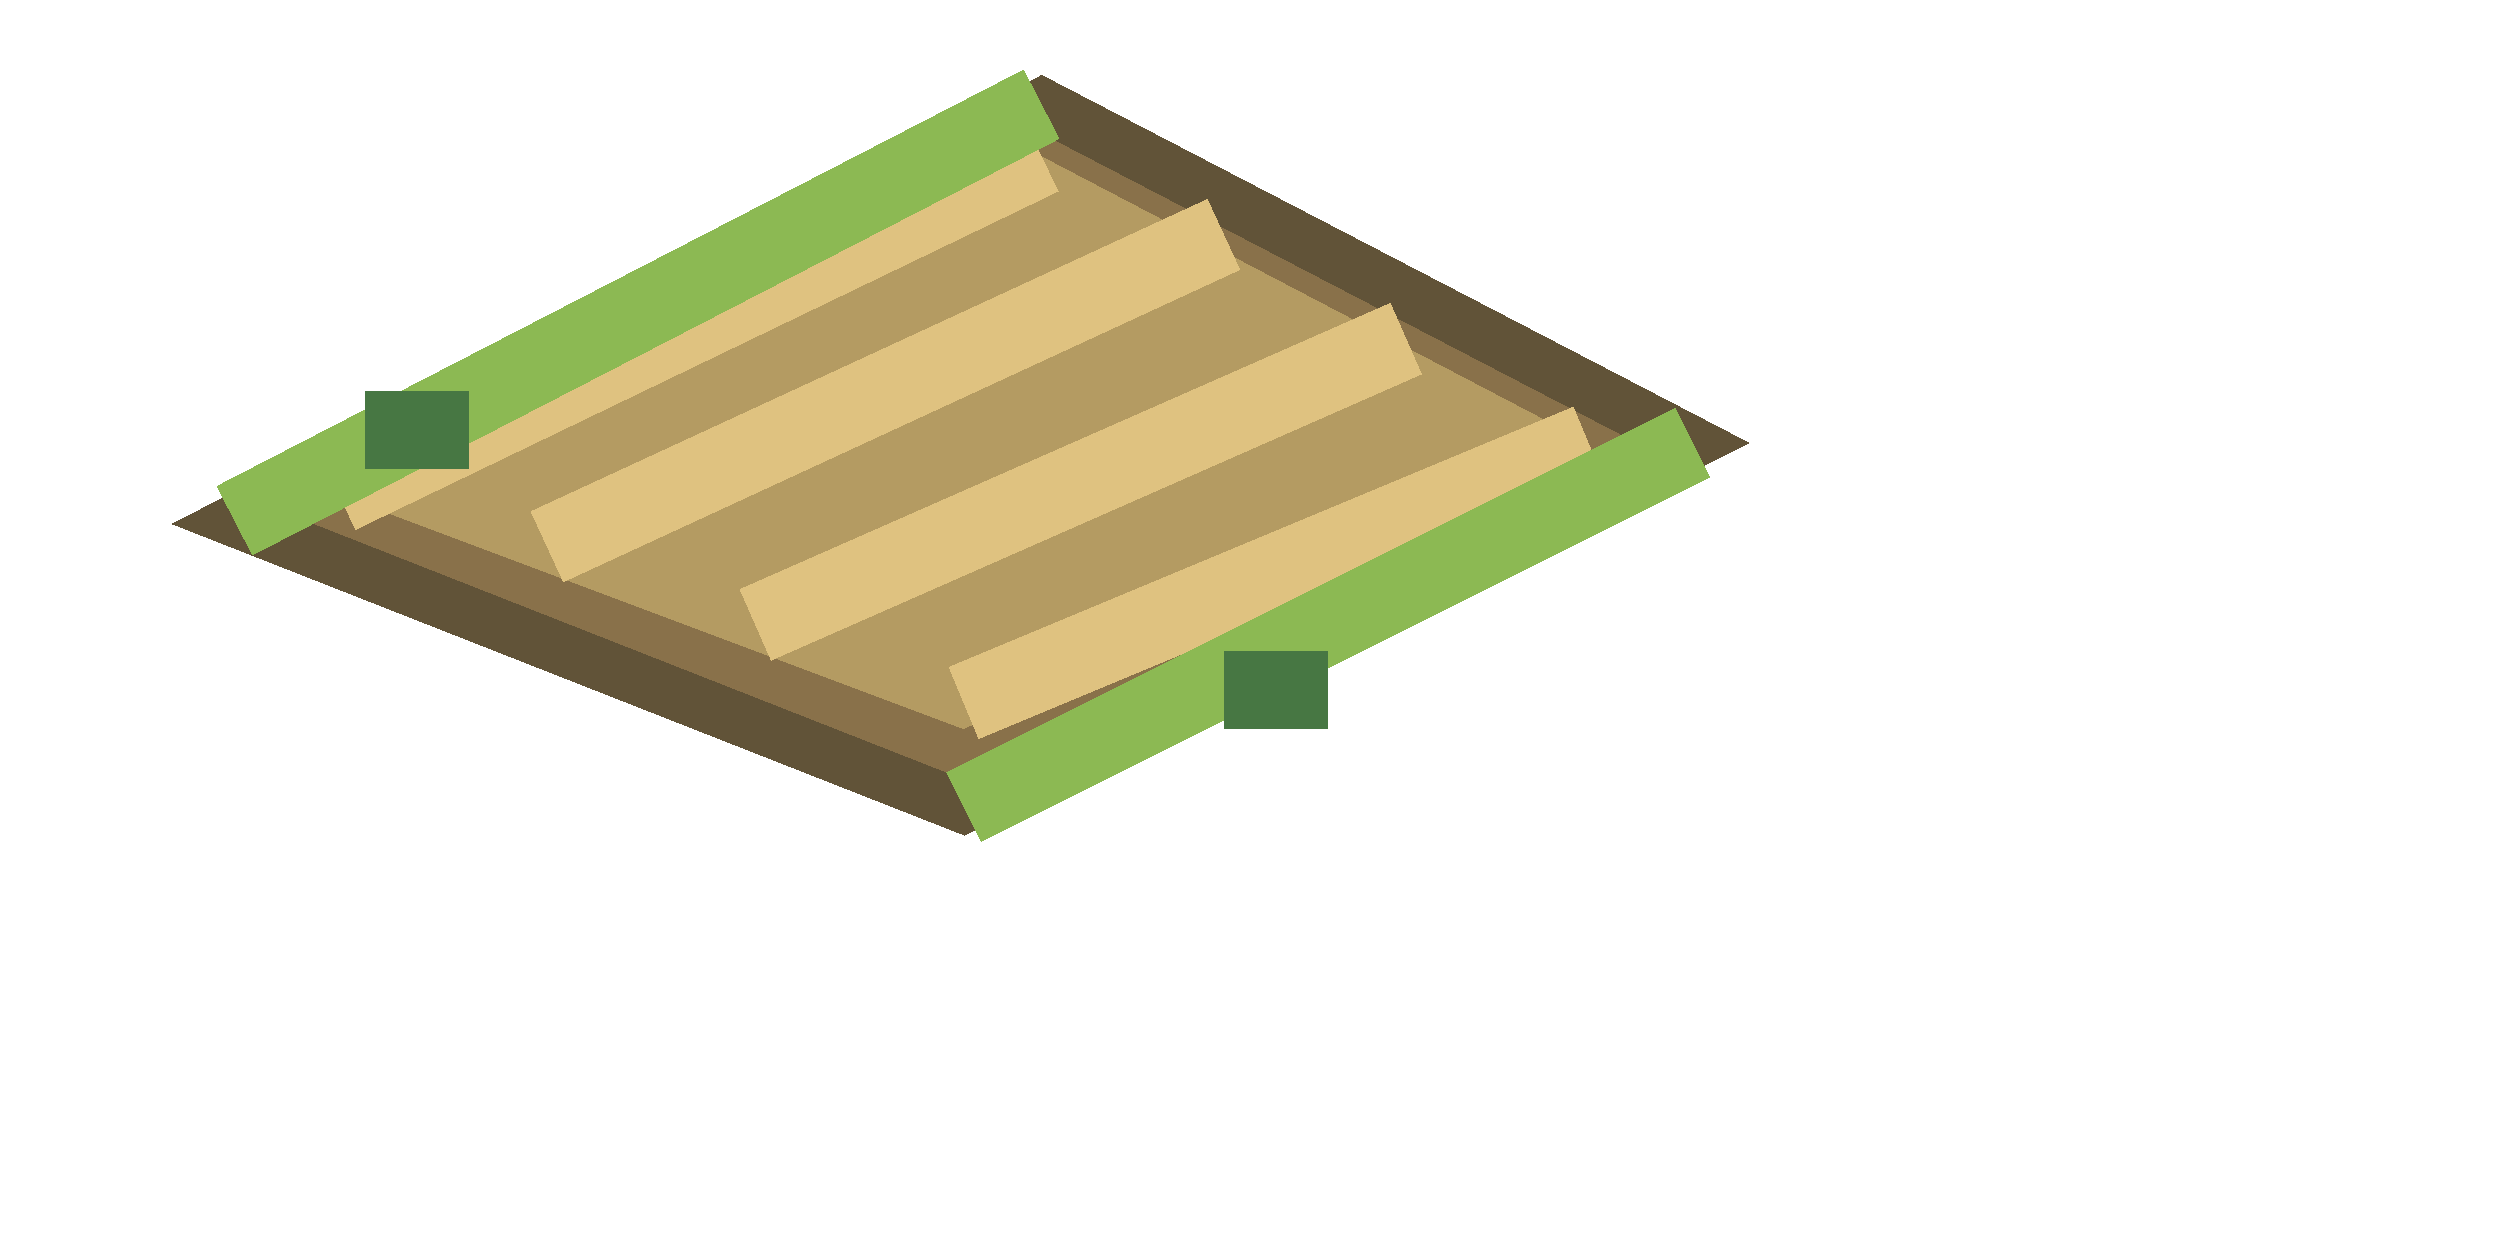
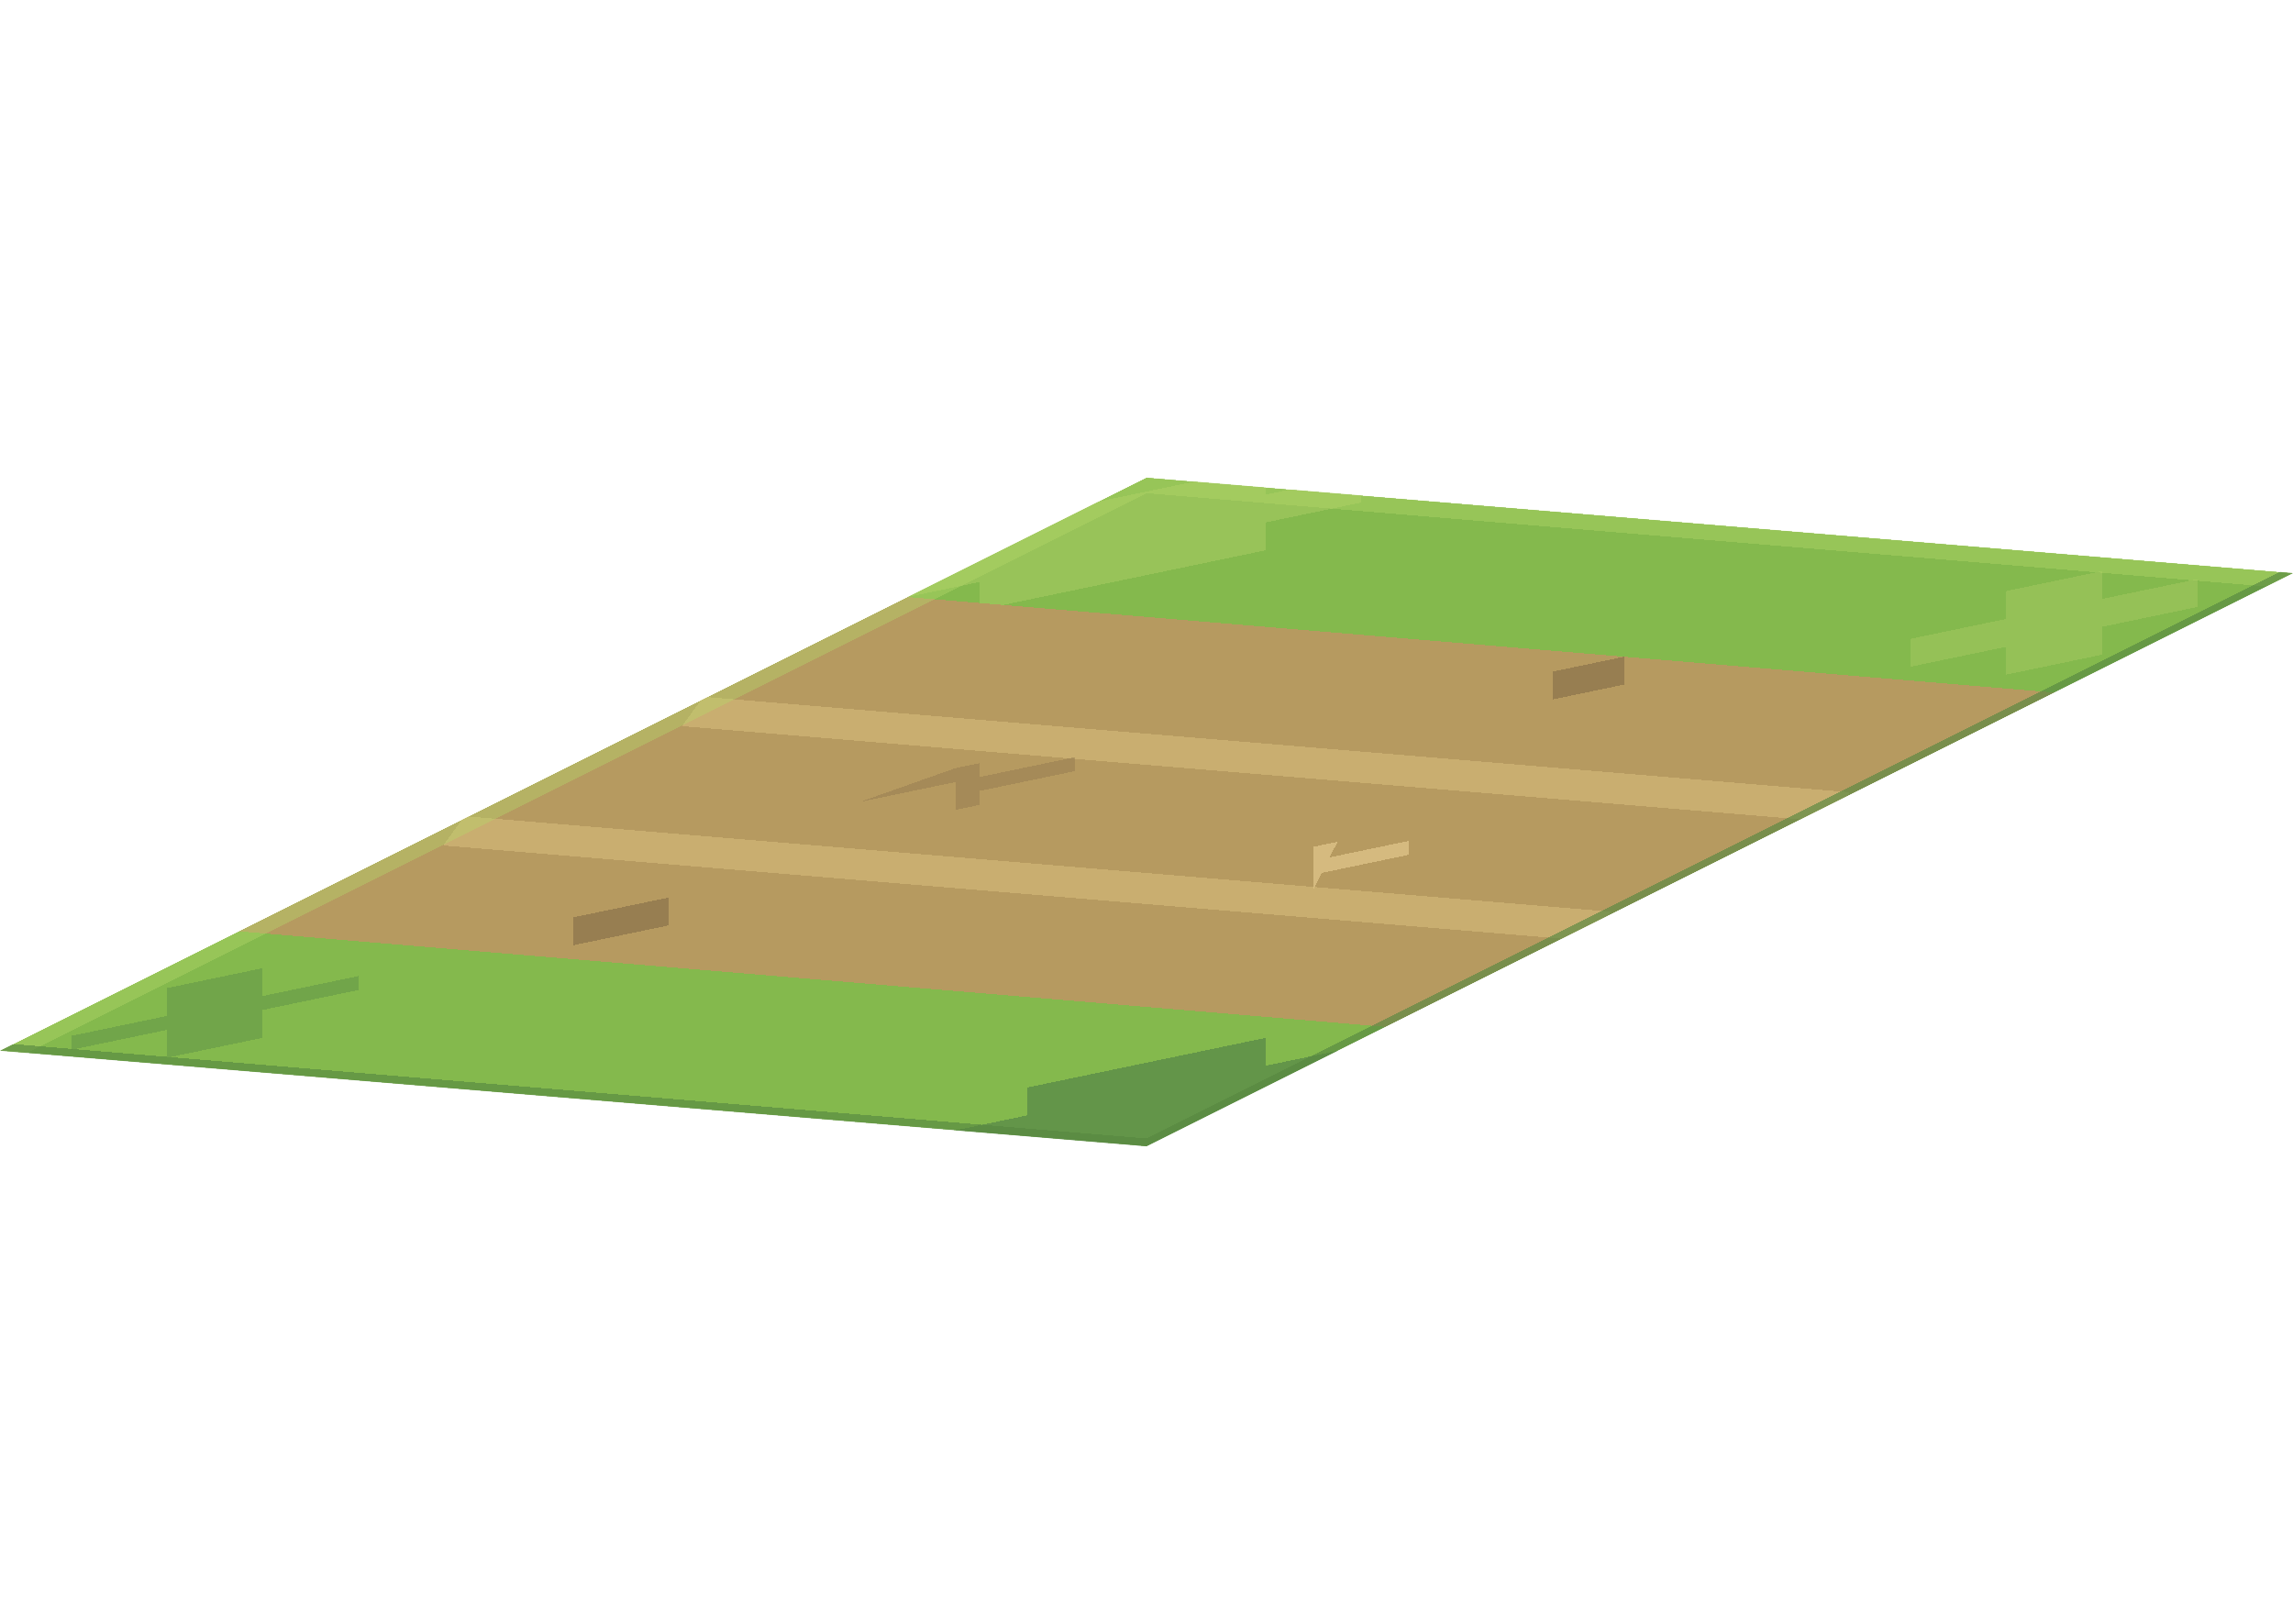
- <svg xmlns="http://www.w3.org/2000/svg" width="96" height="48" viewBox="0 0 96 48" shape-rendering="crispEdges">
-   <g>
-     <polygon points="9,20 40,4 65,17 37,31" fill="#89714a" stroke="#615338" stroke-width="2" />
-     <polygon points="13,19 40,6 61,17 37,28" fill="#b49b62" />
-     <path d="M13 19L40 6 M21 21L47 9 M29 24L54 13 M37 27L61 17" fill="none" stroke="#dfc280" stroke-width="3" />
-     <path d="M9 20L40 4 M37 31L65 17" fill="none" stroke="#8cb953" stroke-width="3" />
-     <path d="M14 15h4v3h-4z M47 25h4v3h-4z" fill="#477743" />
+ <svg xmlns="http://www.w3.org/2000/svg" width="96" height="68" viewBox="0 0 96 68" shape-rendering="crispEdges">
+   <defs>
+     <clipPath id="ramp-top">
+       <polygon points="48,20 96,24 48,48 0,44" />
+     </clipPath>
+   </defs>
+   <g clip-path="url(#ramp-top)">
+     <g transform="matrix(1 -0.2083333 0 0.5833333 0 30)">
+       <polygon points="48,0 96,24 48,48 0,24" fill="#84b94d" />
+       <path d="M41 1h12v2h4v2h-4v2h-12v-2h-4v-2h4z" fill="#a5ca61" opacity="0.6" />
+       <path d="M7 22h4v2h4v1h-4v2h-4v-2h-4v-1h4z" fill="#699d49" opacity="0.7" />
+       <path d="M84 21h4v2h4v2h-4v2h-4v-2h-4v-2h4z" fill="#a5ca61" opacity="0.5" />
+       <path d="M43 42h10v2h4v2h-4v2h-10v-2h-4v-2h4z" fill="#568647" opacity="0.7" />
+       <polygon points="38,5 86,29 58,43 10,19" fill="#b69a60" />
+       <path d="M29 10L77 34 M19 15L67 39" fill="none" stroke="#d5bb7b" stroke-width="2" opacity=".6" />
+       <path d="M40 18h1v2h4v-1h-4v2h-1v-2h-4v--1h4z" fill="#947a4f" opacity="0.5" />
+       <path d="M56 29h-1v2h4v-1h-4v2h--1v-2h-4v--1h4z" fill="#e2c78c" opacity="0.7" />
+       <path d="M24 23h4v2h-4z M65 20h3v2h-3z" fill="#826b48" opacity=".6" />
+       <path d="M0 24L48 0L96 24" fill="none" stroke="#b5d66a" stroke-width="2" opacity=".4" />
+       <path d="M0 24L48 48L96 24" fill="none" stroke="#568740" stroke-width="1" opacity=".65" />
+     </g>
  </g>
</svg>
